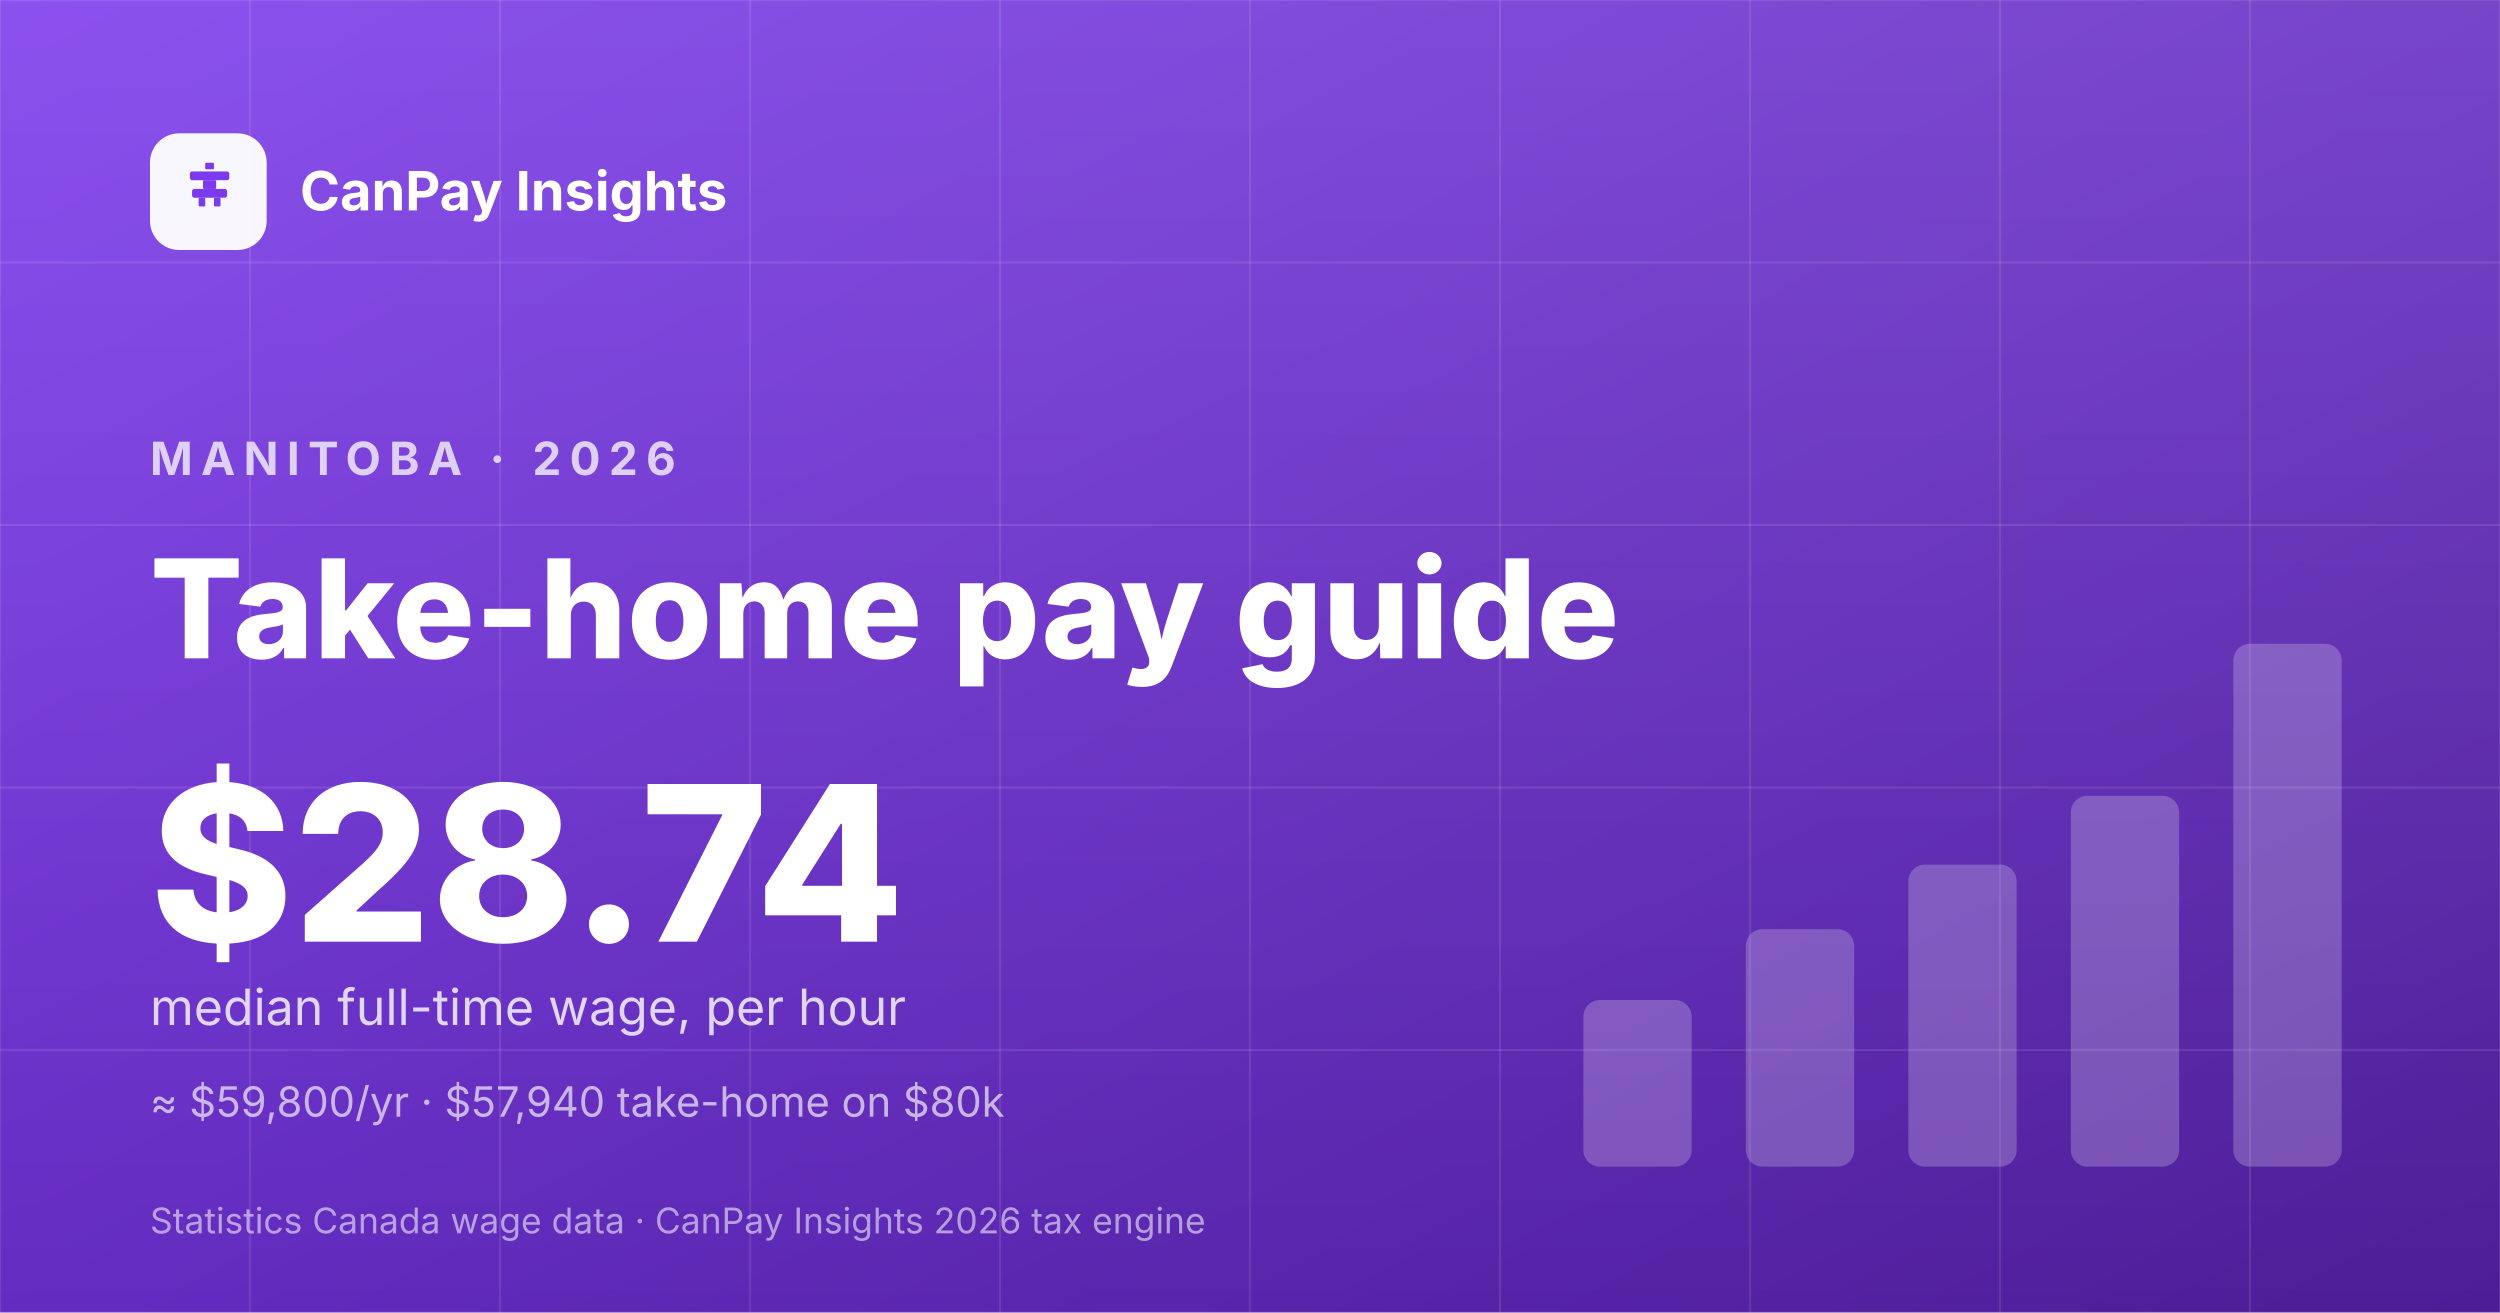
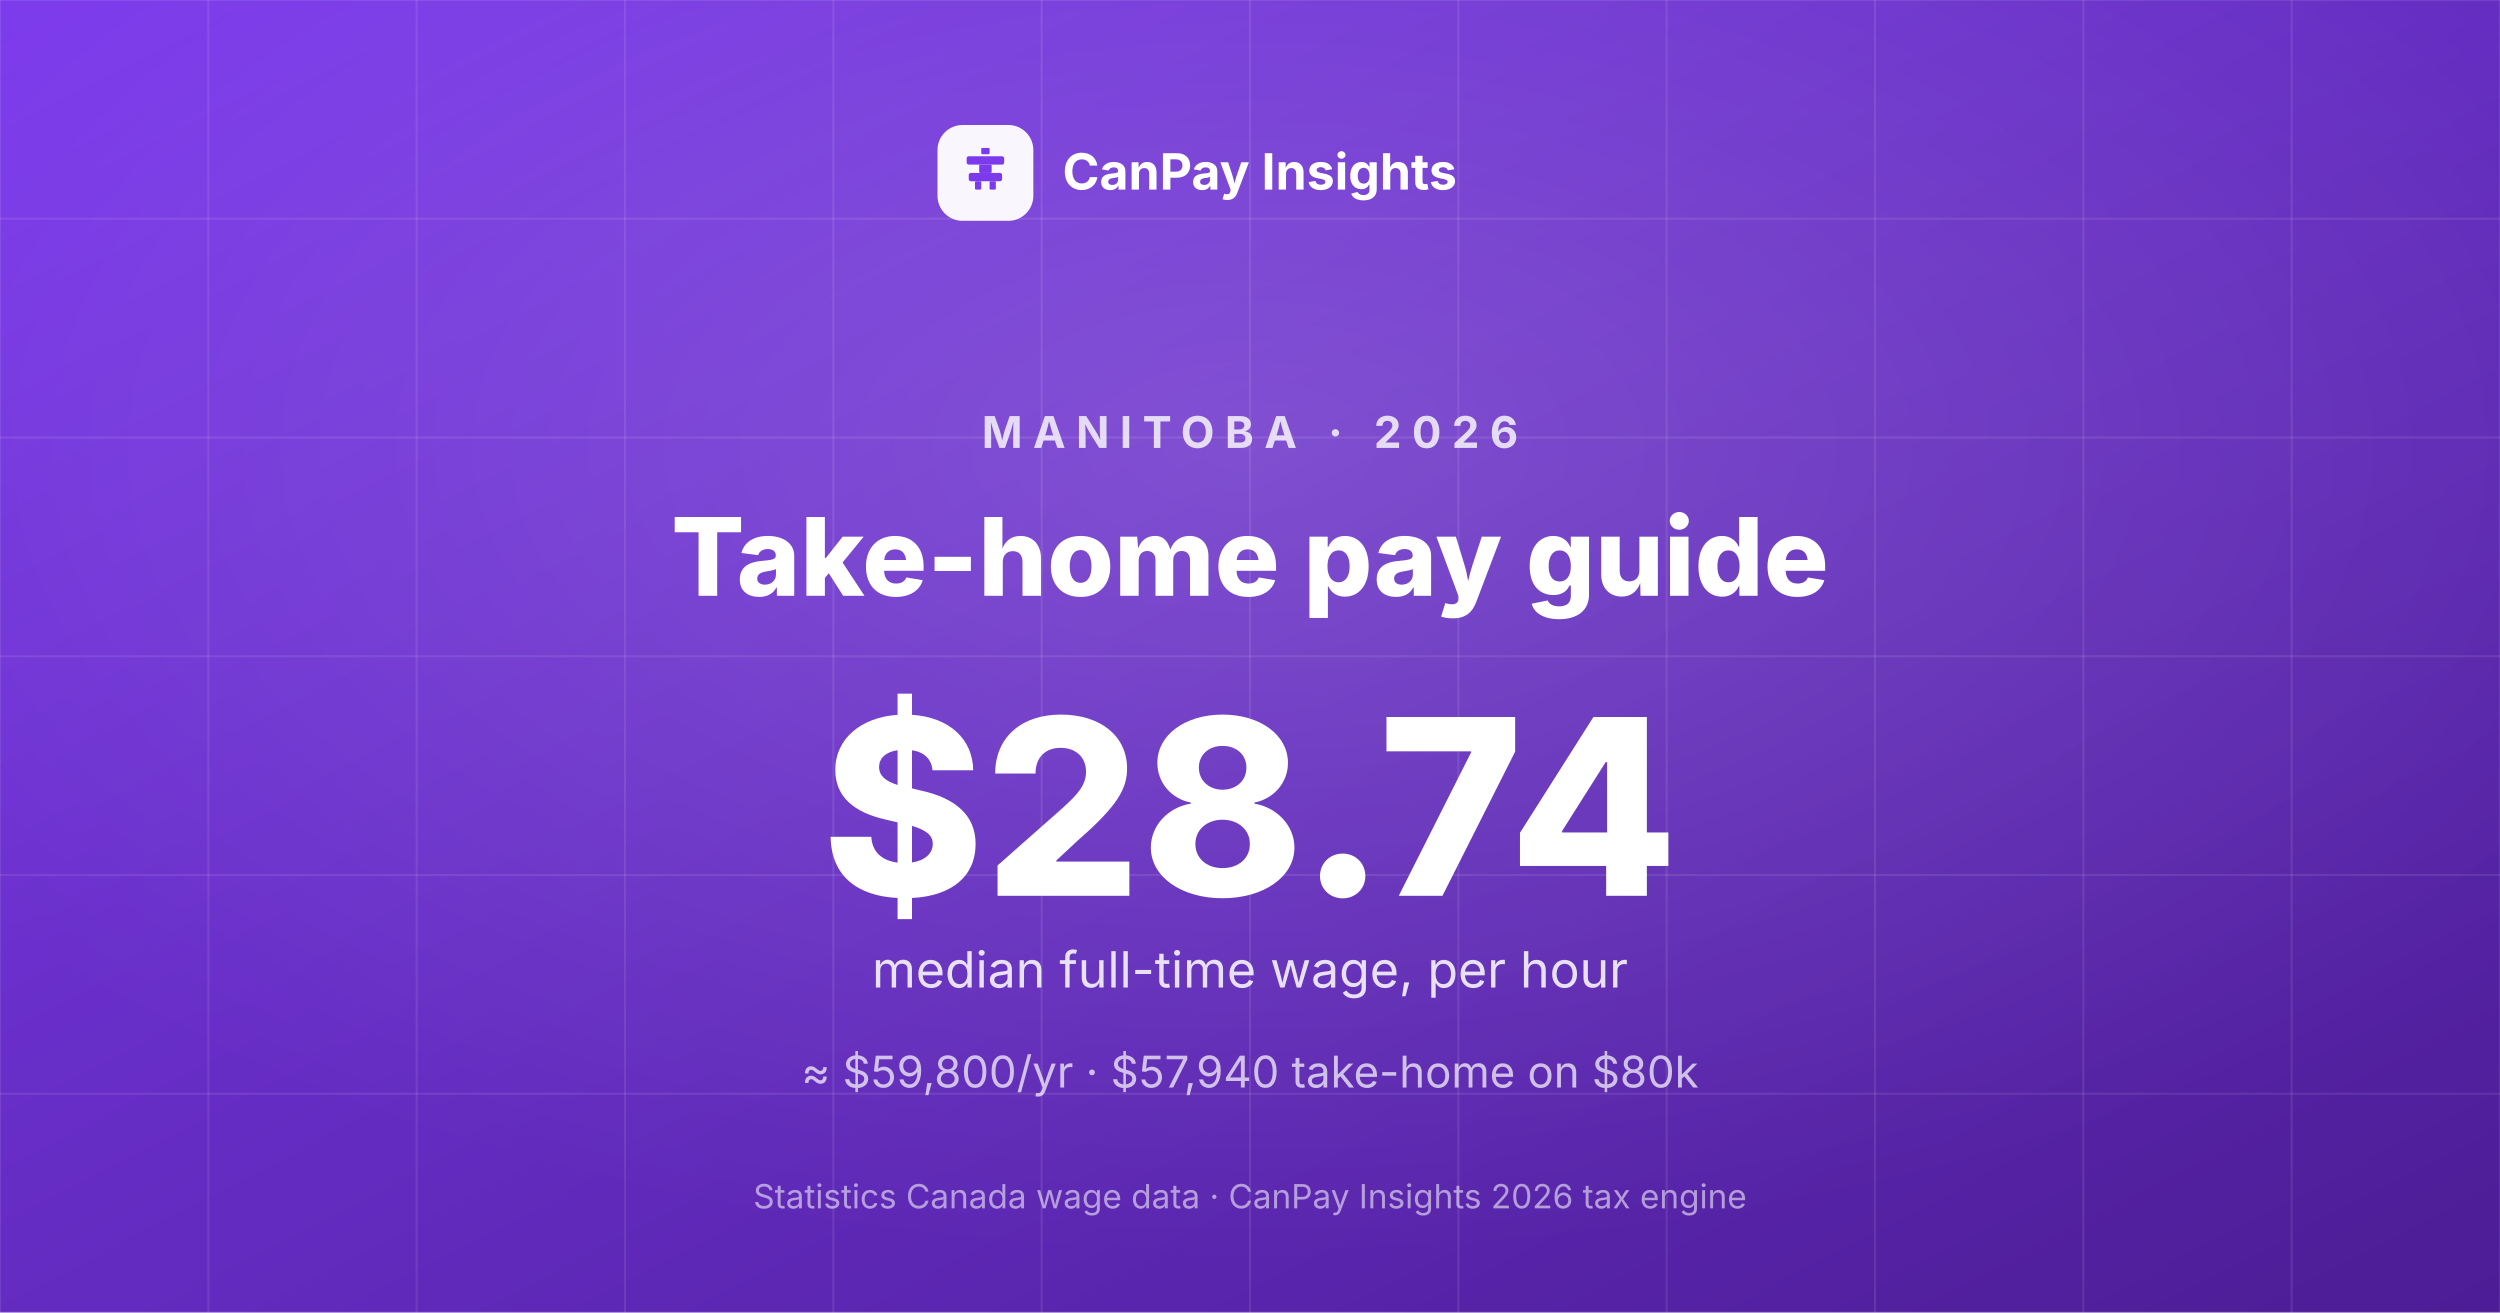
<svg xmlns="http://www.w3.org/2000/svg" viewBox="0 0 1200 630" width="1200" height="630" role="img" aria-label="Manitoba take-home pay guide 2026">
  <defs>
    <linearGradient id="bg" x1="0" y1="0" x2="1" y2="1">
      <stop offset="0%" stop-color="#7c3aed" />
      <stop offset="100%" stop-color="#4c1d95" />
    </linearGradient>
-     <linearGradient id="fade" x1="0" y1="0" x2="0" y2="1">
-       <stop offset="0%" stop-color="#ffffff" stop-opacity="0.12" />
+     <radialGradient id="spot" cx="50%" cy="34%" r="62%">
+       <stop offset="0%" stop-color="#ffffff" stop-opacity="0.16" />
      <stop offset="100%" stop-color="#ffffff" stop-opacity="0" />
-     </linearGradient>
+     </radialGradient>
  </defs>
  <rect width="1200" height="630" fill="url(#bg)" />
-   <rect width="1200" height="630" fill="url(#fade)" />
-   <g stroke="#ffffff" stroke-opacity="0.10" stroke-width="1">
+   <rect width="1200" height="630" fill="url(#spot)" />
+   <g stroke="#ffffff" stroke-opacity="0.09" stroke-width="1">
    <line x1="0" y1="0" x2="0" y2="630" />
-     <line x1="120" y1="0" x2="120" y2="630" />
-     <line x1="240" y1="0" x2="240" y2="630" />
-     <line x1="360" y1="0" x2="360" y2="630" />
-     <line x1="480" y1="0" x2="480" y2="630" />
+     <line x1="100" y1="0" x2="100" y2="630" />
+     <line x1="200" y1="0" x2="200" y2="630" />
+     <line x1="300" y1="0" x2="300" y2="630" />
+     <line x1="400" y1="0" x2="400" y2="630" />
+     <line x1="500" y1="0" x2="500" y2="630" />
    <line x1="600" y1="0" x2="600" y2="630" />
-     <line x1="720" y1="0" x2="720" y2="630" />
-     <line x1="840" y1="0" x2="840" y2="630" />
-     <line x1="960" y1="0" x2="960" y2="630" />
-     <line x1="1080" y1="0" x2="1080" y2="630" />
+     <line x1="700" y1="0" x2="700" y2="630" />
+     <line x1="800" y1="0" x2="800" y2="630" />
+     <line x1="900" y1="0" x2="900" y2="630" />
+     <line x1="1000" y1="0" x2="1000" y2="630" />
+     <line x1="1100" y1="0" x2="1100" y2="630" />
    <line x1="1200" y1="0" x2="1200" y2="630" />
    <line x1="0" y1="0" x2="1200" y2="0" />
-     <line x1="0" y1="126" x2="1200" y2="126" />
-     <line x1="0" y1="252" x2="1200" y2="252" />
-     <line x1="0" y1="378" x2="1200" y2="378" />
-     <line x1="0" y1="504" x2="1200" y2="504" />
+     <line x1="0" y1="105" x2="1200" y2="105" />
+     <line x1="0" y1="210" x2="1200" y2="210" />
+     <line x1="0" y1="315" x2="1200" y2="315" />
+     <line x1="0" y1="420" x2="1200" y2="420" />
+     <line x1="0" y1="525" x2="1200" y2="525" />
    <line x1="0" y1="630" x2="1200" y2="630" />
  </g>
-   <g opacity="0.22">
-     <rect x="760" y="480" width="52" height="80" rx="8" fill="#ffffff" />
-     <rect x="838" y="446" width="52" height="114" rx="8" fill="#ffffff" />
-     <rect x="916" y="415" width="52" height="145" rx="8" fill="#ffffff" />
-     <rect x="994" y="382" width="52" height="178" rx="8" fill="#ffffff" />
-     <rect x="1072" y="309" width="52" height="251" rx="8" fill="#ffffff" />
+   <g transform="translate(600,0)" text-anchor="middle" font-family="Inter,Helvetica,Arial,sans-serif">
+     <g transform="translate(-150,60)">
+       <rect width="46" height="46" rx="12" fill="#ffffff" fill-opacity="0.95" />
+       <g transform="translate(11,9) scale(1)" fill="#7c3aed">
+         <rect x="10" y="2" width="4" height="3" rx="0.5" />
+         <path d="M4 6h16a1 1 0 0 1 1 1v2a1 1 0 0 1-1 1H4a1 1 0 0 1-1-1V7a1 1 0 0 1 1-1z" />
+         <rect x="9" y="10" width="6" height="4" rx="0.5" />
+         <path d="M5 14h14a1 1 0 0 1 1 1v2a1 1 0 0 1-1 1H5a1 1 0 0 1-1-1v-2a1 1 0 0 1 1-1z" />
+         <rect x="7" y="18" width="3" height="4" rx="0.5" />
+         <rect x="14" y="18" width="3" height="4" rx="0.5" />
+       </g>
+       <text x="60" y="31" font-size="24" font-weight="700" fill="#ffffff" text-anchor="start">CanPay Insights</text>
+     </g>
+     <text y="215" font-size="21" font-weight="700" letter-spacing="5" fill="#ffffff" fill-opacity="0.8">MANITOBA · 2026</text>
+     <text y="286" font-size="52" font-weight="800" fill="#ffffff">Take-home pay guide</text>
+     <text y="430" font-size="118" font-weight="800" fill="#ffffff">$28.74</text>
+     <text y="474" font-size="24" fill="#ffffff" fill-opacity="0.85">median full-time wage, per hour</text>
+     <text y="522" font-size="21" fill="#ffffff" fill-opacity="0.7">≈ $59,800/yr · $57,940 take-home on $80k</text>
+     <text y="580" font-size="16" fill="#ffffff" fill-opacity="0.55">Statistics Canada wage data · CanPay Insights 2026 tax engine</text>
  </g>
-   <g transform="translate(72,64)">
-     <rect width="56" height="56" rx="14" fill="#ffffff" fill-opacity="0.95" />
-     <g transform="translate(16,12) scale(1.05)" fill="#7c3aed">
-       <rect x="10" y="2" width="4" height="3" rx="0.5" />
-       <path d="M4 6h16a1 1 0 0 1 1 1v2a1 1 0 0 1-1 1H4a1 1 0 0 1-1-1V7a1 1 0 0 1 1-1z" />
-       <rect x="9" y="10" width="6" height="4" rx="0.5" />
-       <path d="M5 14h14a1 1 0 0 1 1 1v2a1 1 0 0 1-1 1H5a1 1 0 0 1-1-1v-2a1 1 0 0 1 1-1z" />
-       <rect x="7" y="18" width="3" height="4" rx="0.5" />
-       <rect x="14" y="18" width="3" height="4" rx="0.5" />
-     </g>
-     <text x="72" y="37" font-family="Inter,Helvetica,Arial,sans-serif" font-size="26" font-weight="700" fill="#ffffff">CanPay Insights</text>
-   </g>
-   <text x="72" y="228" font-family="Inter,Helvetica,Arial,sans-serif" font-size="22" font-weight="700" letter-spacing="4" fill="#ffffff" fill-opacity="0.75">MANITOBA · 2026</text>
-   <text x="72" y="316" font-family="Inter,Helvetica,Arial,sans-serif" font-size="66" font-weight="800" fill="#ffffff">Take-home pay guide</text>
-   <text x="72" y="452" font-family="Inter,Helvetica,Arial,sans-serif" font-size="104" font-weight="800" fill="#ffffff">$28.74</text>
-   <text x="72" y="492" font-family="Inter,Helvetica,Arial,sans-serif" font-size="24" fill="#ffffff" fill-opacity="0.8">median full-time wage, per hour</text>
-   <text x="72" y="536" font-family="Inter,Helvetica,Arial,sans-serif" font-size="20" fill="#ffffff" fill-opacity="0.65">≈ $59,800/yr · $57,940 take-home on $80k</text>
-   <text x="72" y="592" font-family="Inter,Helvetica,Arial,sans-serif" font-size="17" fill="#ffffff" fill-opacity="0.55">Statistics Canada wage data · CanPay Insights 2026 tax engine</text>
</svg>
